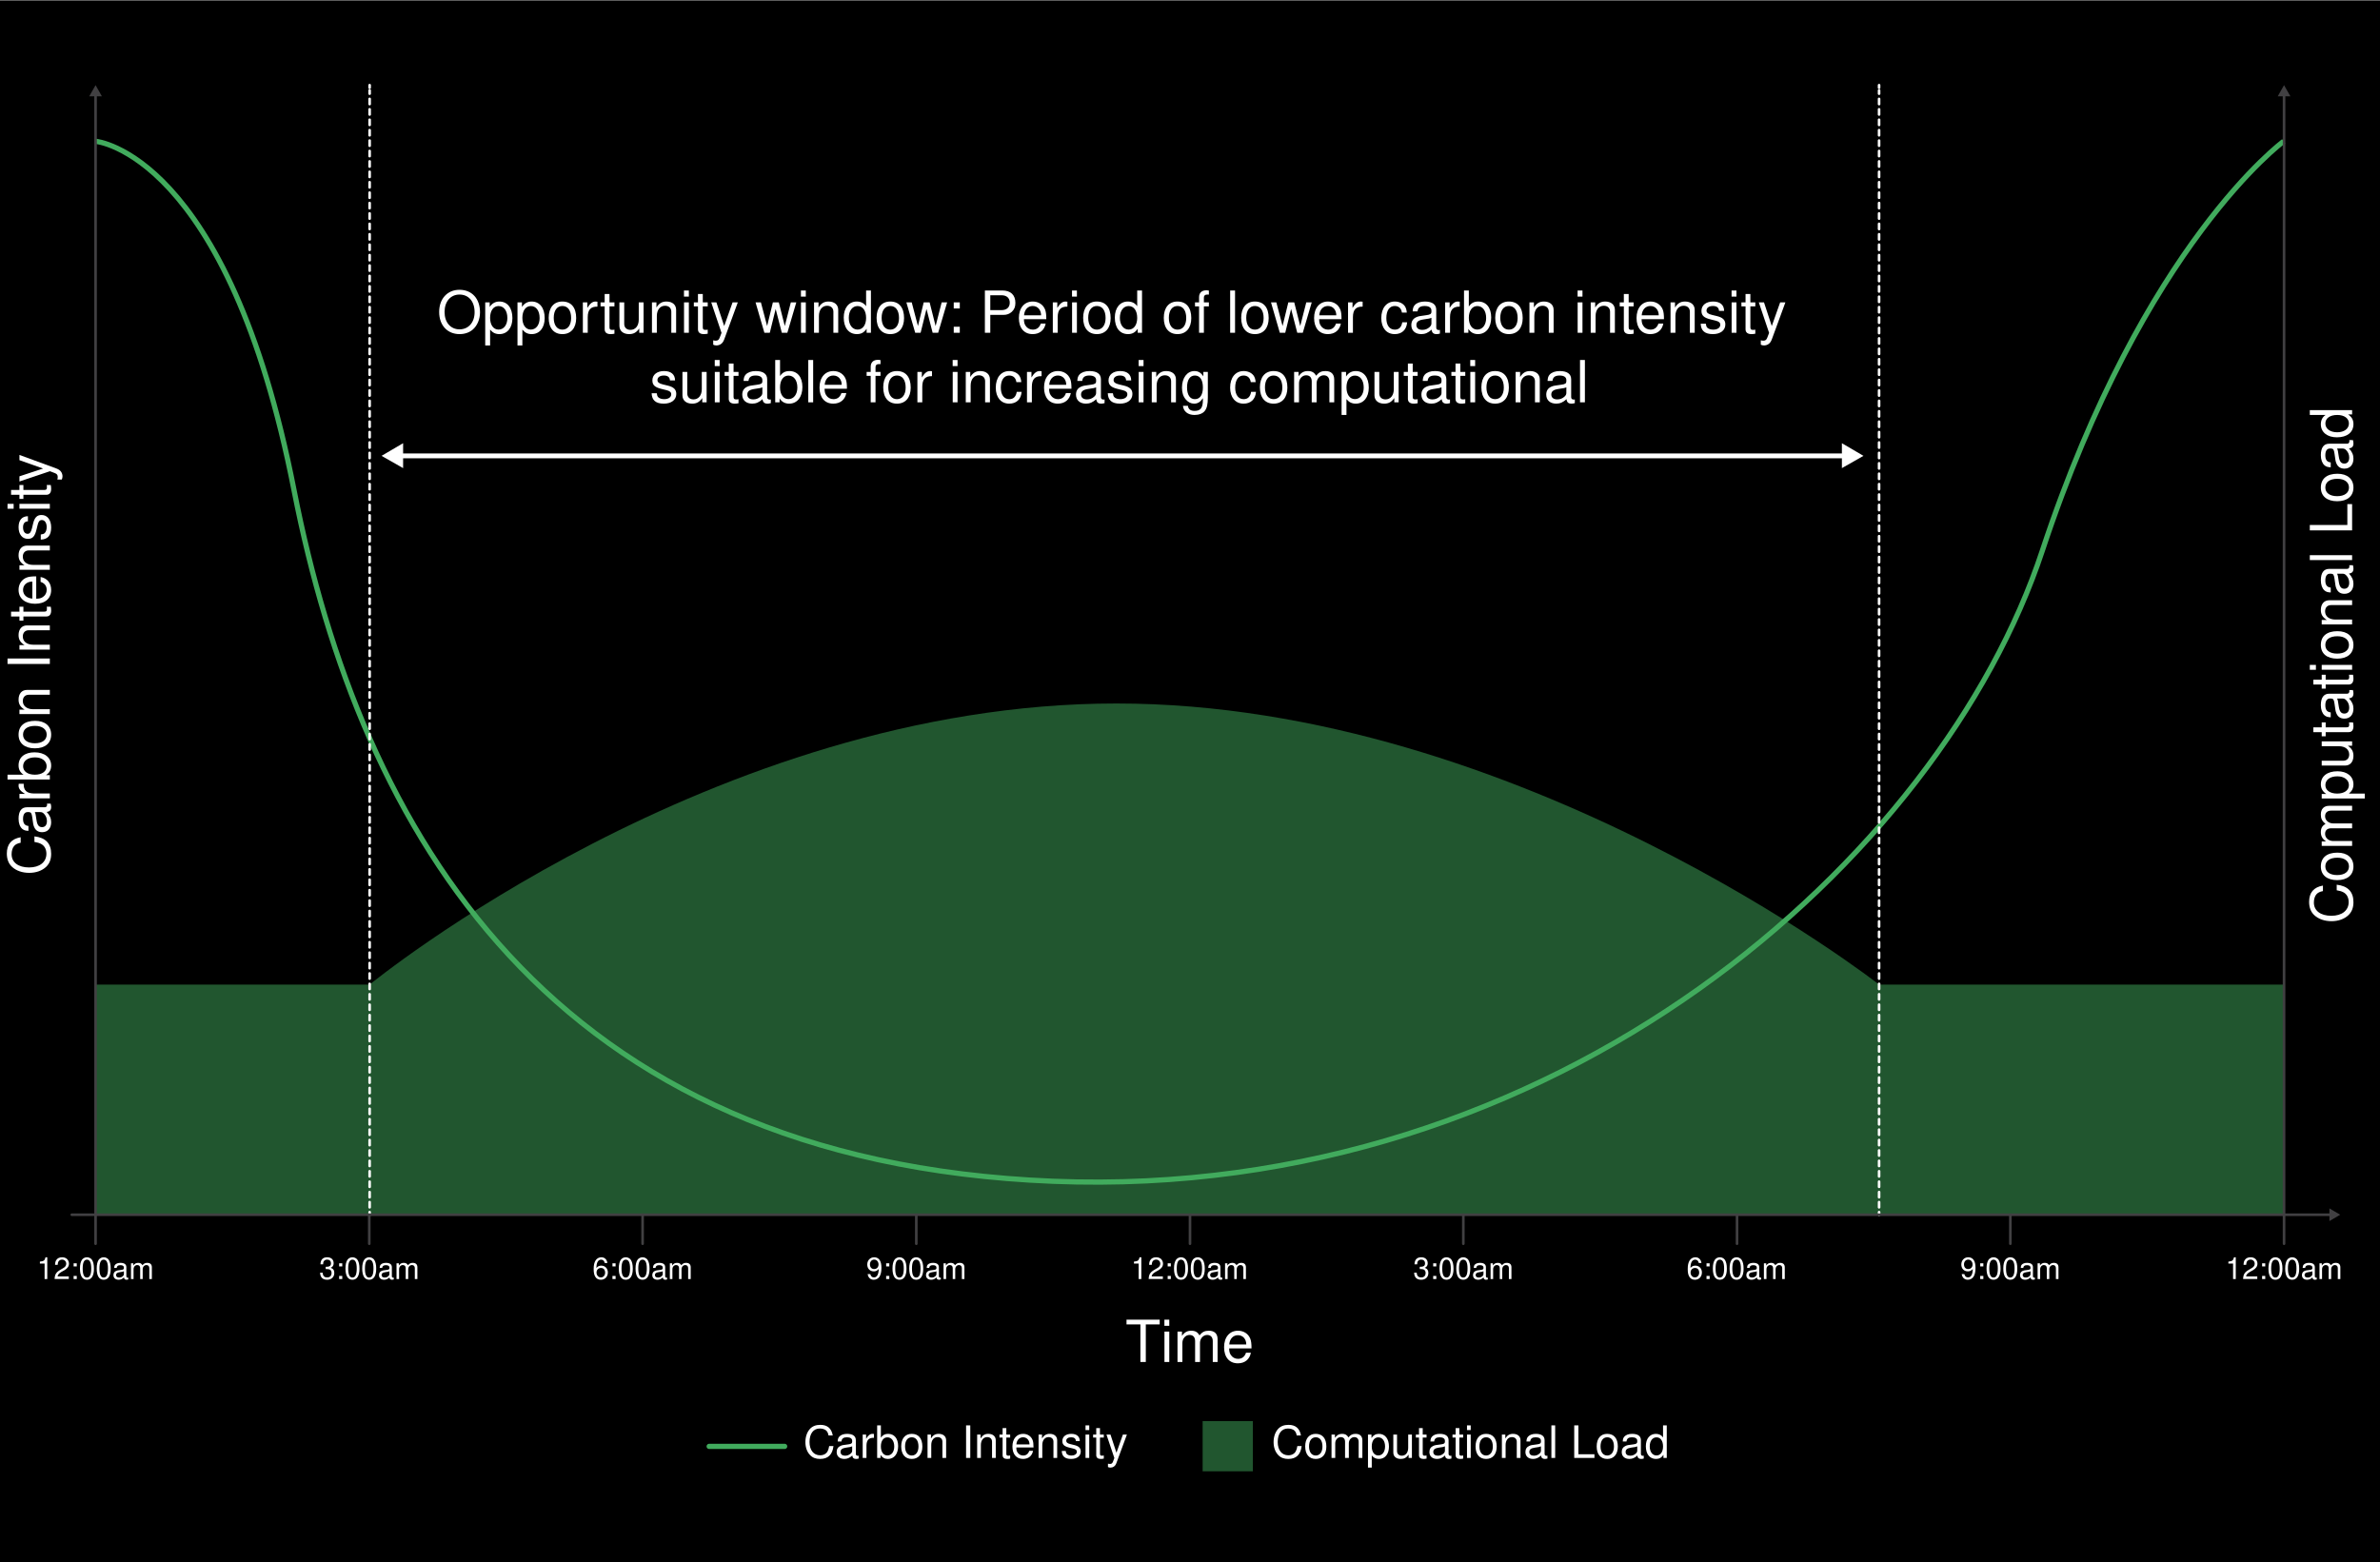
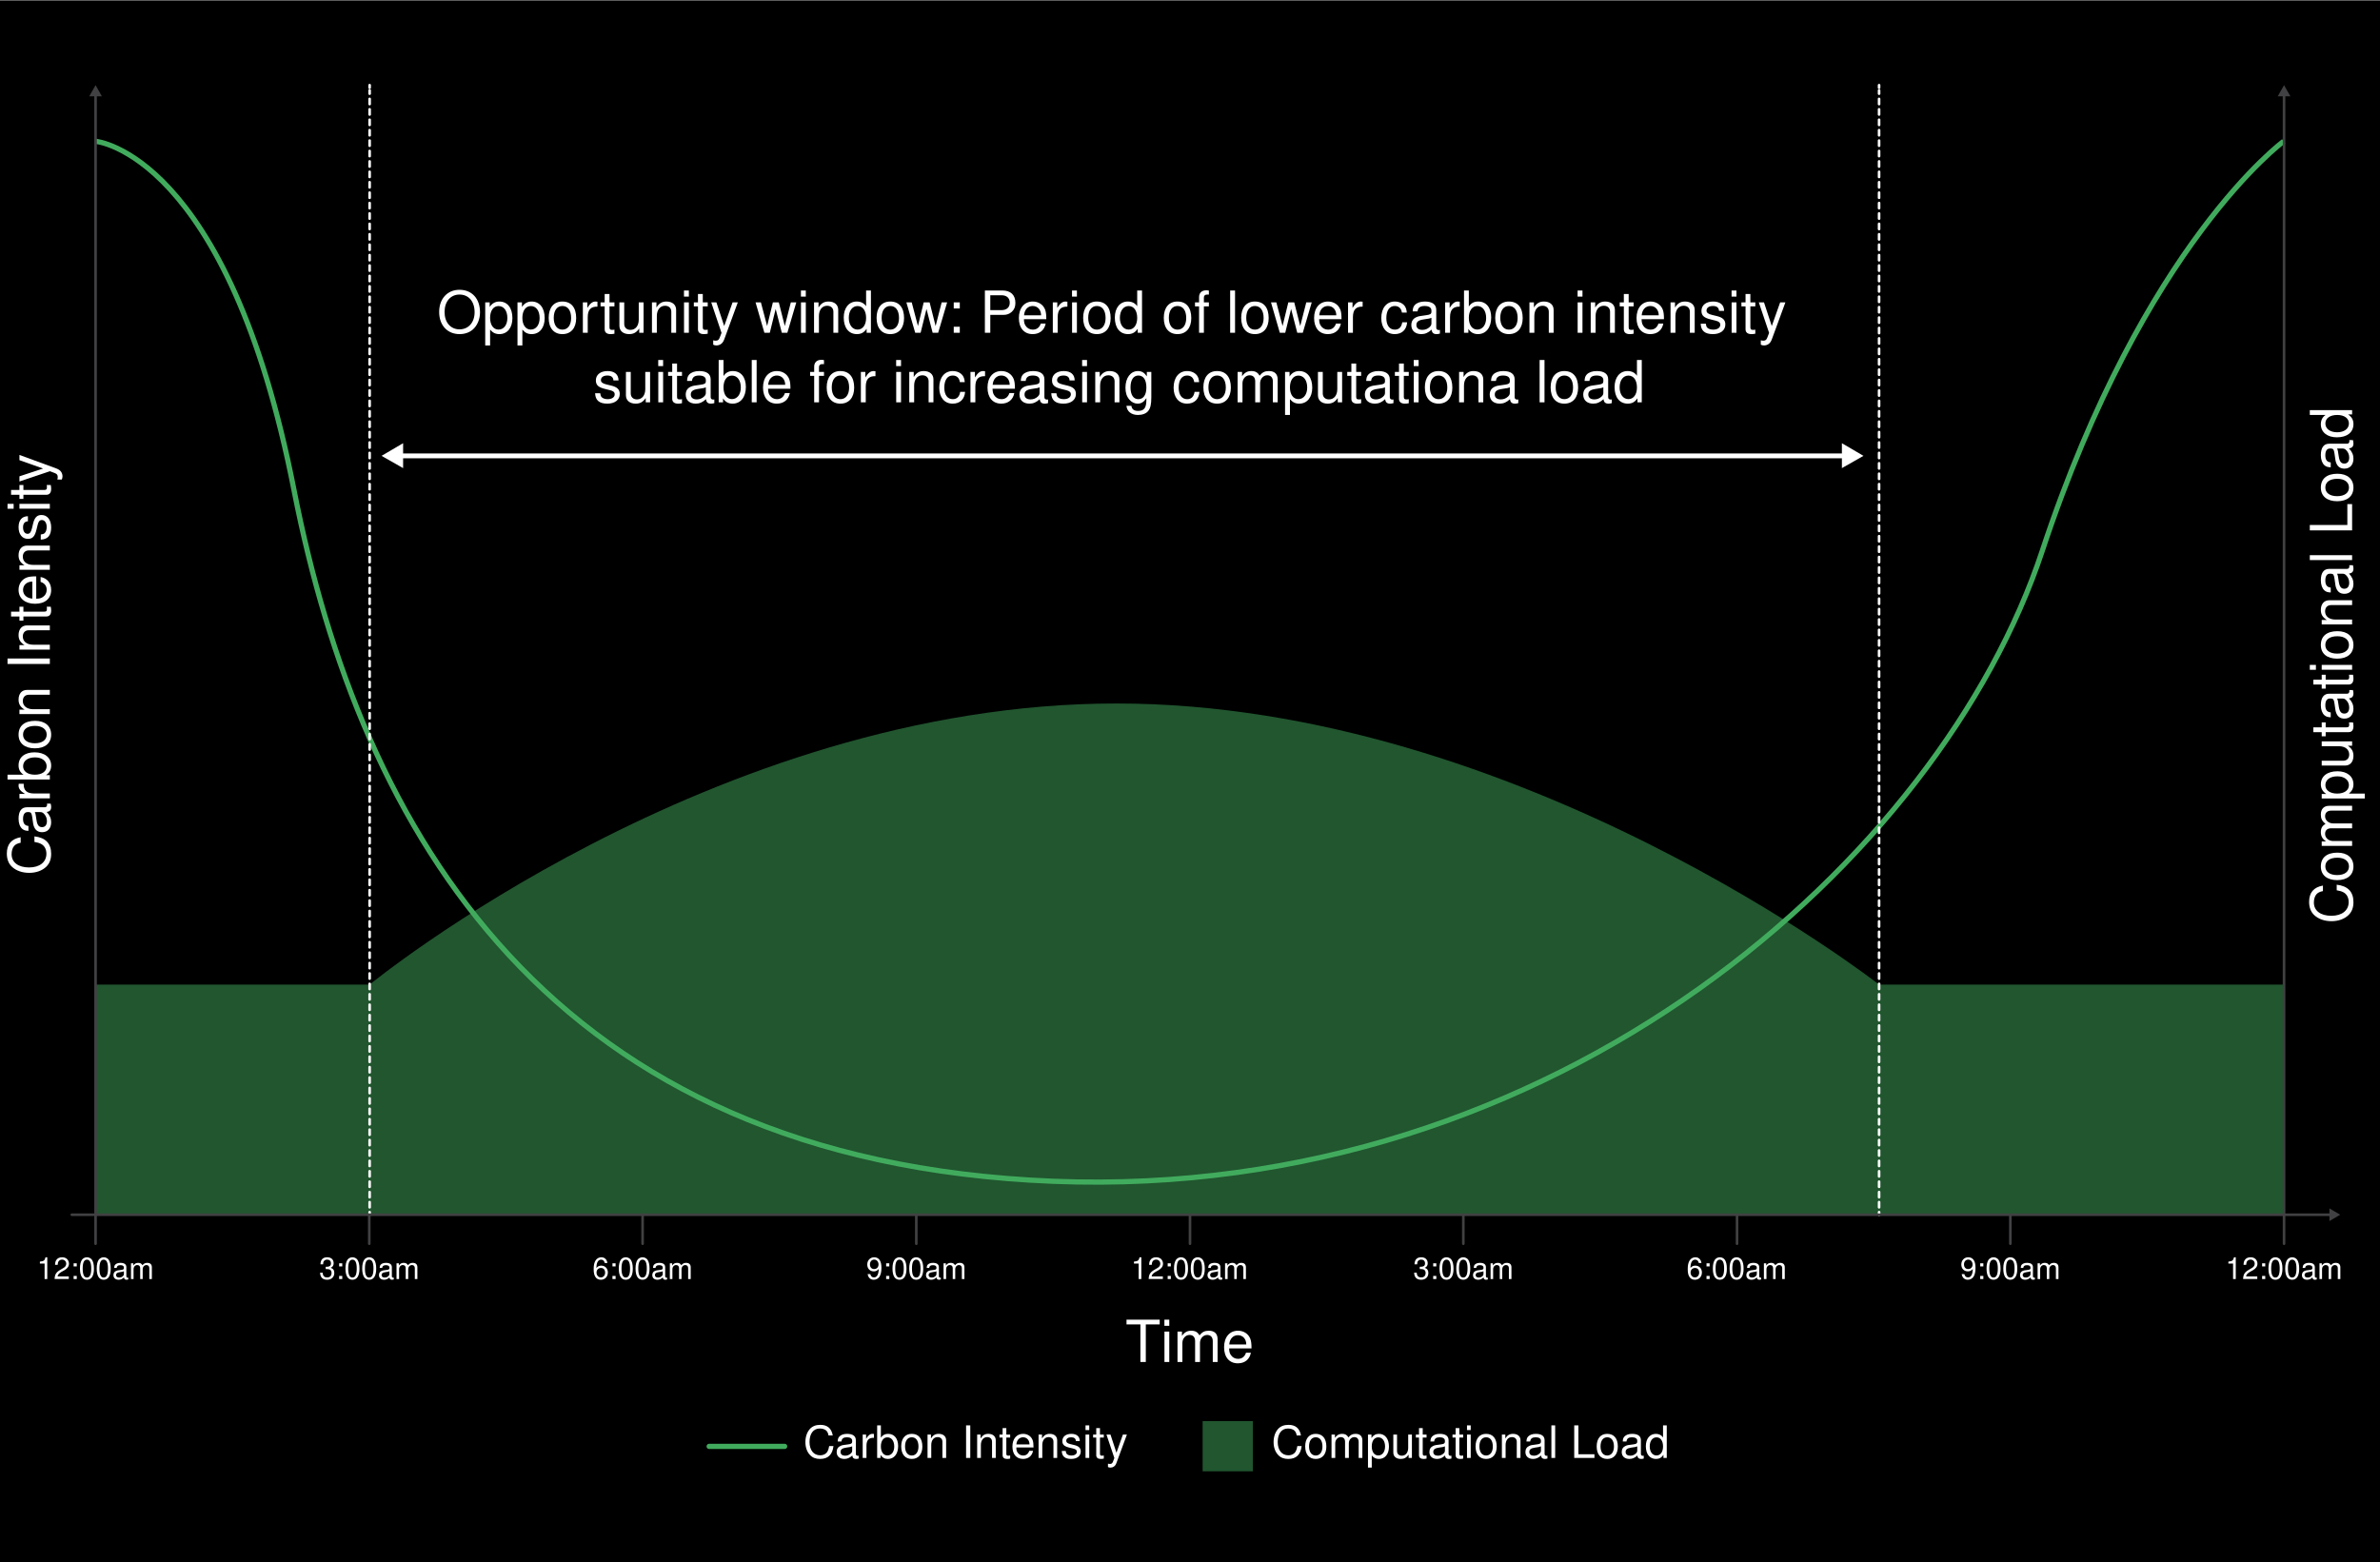
<svg xmlns="http://www.w3.org/2000/svg" id="Layer_1" version="1.1" viewBox="0 0 640 420">
  <defs>
    <style>
      .st0 {
        font-size: 8.1px;
      }

      .st0, .st1, .st2 {
        font-family: Helvetica, Helvetica;
      }

      .st0, .st1, .st2, .st3 {
        fill: #fff;
      }

      .st4 {
        stroke-dasharray: 1.4 1.4 1.4 1.4;
      }

      .st4, .st5, .st6, .st7, .st8, .st9, .st10 {
        fill: none;
        stroke-miterlimit: 10;
      }

      .st4, .st5, .st7, .st8, .st9, .st10 {
        stroke-linecap: round;
      }

      .st4, .st5, .st8, .st9 {
        stroke-width: .7px;
      }

      .st4, .st7, .st8, .st9 {
        stroke: #fff;
      }

      .st11 {
        fill: #414042;
      }

      .st5 {
        stroke: #414042;
      }

      .st6, .st10 {
        stroke: #41ab5d;
        stroke-width: 1.4px;
      }

      .st7 {
        stroke-width: 1.3px;
      }

      .st12 {
        fill: #41ab5d;
        opacity: .5;
      }

      .st1 {
        font-size: 12px;
      }

      .st2 {
        font-size: 15.6px;
      }

      .st9 {
        stroke-dasharray: 1.4 1.4;
      }
    </style>
  </defs>
  <rect x="0" y=".1" width="640" height="420" />
  <g>
    <g>
      <g>
        <line class="st10" x1="190.7" y1="389" x2="211" y2="389" />
        <text class="st1" transform="translate(216 392.1)">
          <tspan x="0" y="0">Carbon Intensity</tspan>
        </text>
      </g>
      <g>
        <text class="st1" transform="translate(341.9 392.1)">
          <tspan x="0" y="0">Computational Load</tspan>
        </text>
        <rect class="st12" x="323.4" y="382.2" width="13.5" height="13.5" />
      </g>
    </g>
    <g>
      <path class="st6" d="M25.7,38s35.6,3,53.4,94c17.9,91.1,68.4,180.3,204.1,185.7,135.7,5.4,238.7-86.9,266-169.6,27.4-82.7,64.9-110.1,64.9-110.1" />
      <path class="st12" d="M505.3,264.8s-96.6-75.6-205.1-75.6-200.8,75.6-200.8,75.6H25.7v61.9h588.5v-61.9h-108.9Z" />
      <g>
        <line class="st5" x1="25.7" y1="334.5" x2="25.7" y2="25.4" />
        <polygon class="st11" points="27.4 25.9 25.7 22.9 24 25.9 27.4 25.9" />
      </g>
      <g>
        <line class="st8" x1="99.4" y1="326.7" x2="99.4" y2="326" />
        <line class="st9" x1="99.4" y1="324.7" x2="99.4" y2="322.6" />
        <line class="st4" x1="99.4" y1="322" x2="99.4" y2="24.3" />
        <line class="st8" x1="99.4" y1="23.6" x2="99.4" y2="22.9" />
      </g>
      <g>
        <line class="st8" x1="505.3" y1="326.7" x2="505.3" y2="326" />
        <line class="st9" x1="505.3" y1="324.7" x2="505.3" y2="322.6" />
        <line class="st4" x1="505.3" y1="322" x2="505.3" y2="24.3" />
        <line class="st8" x1="505.3" y1="23.6" x2="505.3" y2="22.9" />
      </g>
      <line class="st5" x1="99.3" y1="334.5" x2="99.3" y2="326.7" />
      <line class="st5" x1="172.8" y1="334.5" x2="172.8" y2="326.7" />
      <line class="st5" x1="246.4" y1="334.5" x2="246.4" y2="326.7" />
      <line class="st5" x1="320" y1="334.5" x2="320" y2="326.7" />
      <line class="st5" x1="393.5" y1="334.5" x2="393.5" y2="326.7" />
      <line class="st5" x1="467.1" y1="334.5" x2="467.1" y2="326.7" />
      <g>
        <line class="st5" x1="19.3" y1="326.7" x2="626.9" y2="326.7" />
        <polygon class="st11" points="626.4 328.4 629.3 326.7 626.4 325 626.4 328.4" />
      </g>
      <g>
        <line class="st5" x1="614.2" y1="334.5" x2="614.2" y2="25.4" />
        <polygon class="st11" points="615.9 25.9 614.2 22.9 612.5 25.9 615.9 25.9" />
      </g>
      <text class="st0" transform="translate(9.9 344)">
        <tspan x="0" y="0">12:00am</tspan>
      </text>
      <text class="st0" transform="translate(85.8 344)">
        <tspan x="0" y="0">3:00am</tspan>
      </text>
      <text class="st0" transform="translate(159.3 344)">
        <tspan x="0" y="0">6:00am</tspan>
      </text>
      <text class="st0" transform="translate(232.9 344)">
        <tspan x="0" y="0">9:00am</tspan>
      </text>
      <text class="st0" transform="translate(304.1 344)">
        <tspan x="0" y="0">12:00am</tspan>
      </text>
      <text class="st0" transform="translate(380 344)">
        <tspan x="0" y="0">3:00am</tspan>
      </text>
      <text class="st0" transform="translate(453.5 344)">
        <tspan x="0" y="0">6:00am</tspan>
      </text>
      <text class="st0" transform="translate(527.1 344)">
        <tspan x="0" y="0">9:00am</tspan>
      </text>
      <line class="st5" x1="540.6" y1="334.5" x2="540.6" y2="326.7" />
      <text class="st0" transform="translate(598.4 344)">
        <tspan x="0" y="0">12:00am</tspan>
      </text>
      <text class="st2" transform="translate(13.4 235.5) rotate(-90)">
        <tspan x="0" y="0">Carbon Intensity</tspan>
      </text>
      <text class="st2" transform="translate(632.5 248.5) rotate(-90)">
        <tspan x="0" y="0">Computational Load</tspan>
      </text>
      <text class="st2" transform="translate(302.6 366.3)">
        <tspan x="0" y="0">Time</tspan>
      </text>
      <text class="st2" transform="translate(117.5 89.5)">
        <tspan x="0" y="0">Opportunity window: Period of lower carbon intensity </tspan>
-         <tspan x="57.2" y="18.7">suitable for increasing computational</tspan>
+         <tspan x="42" y="18.7">suitable for increasing computationa load</tspan>
      </text>
      <g>
        <line class="st7" x1="496.3" y1="122.6" x2="107.4" y2="122.6" />
        <polygon class="st3" points="495.3 119.2 501.1 122.6 495.3 125.9 495.3 119.2" />
        <polygon class="st3" points="108.4 119.2 102.6 122.6 108.4 125.9 108.4 119.2" />
      </g>
    </g>
  </g>
</svg>
